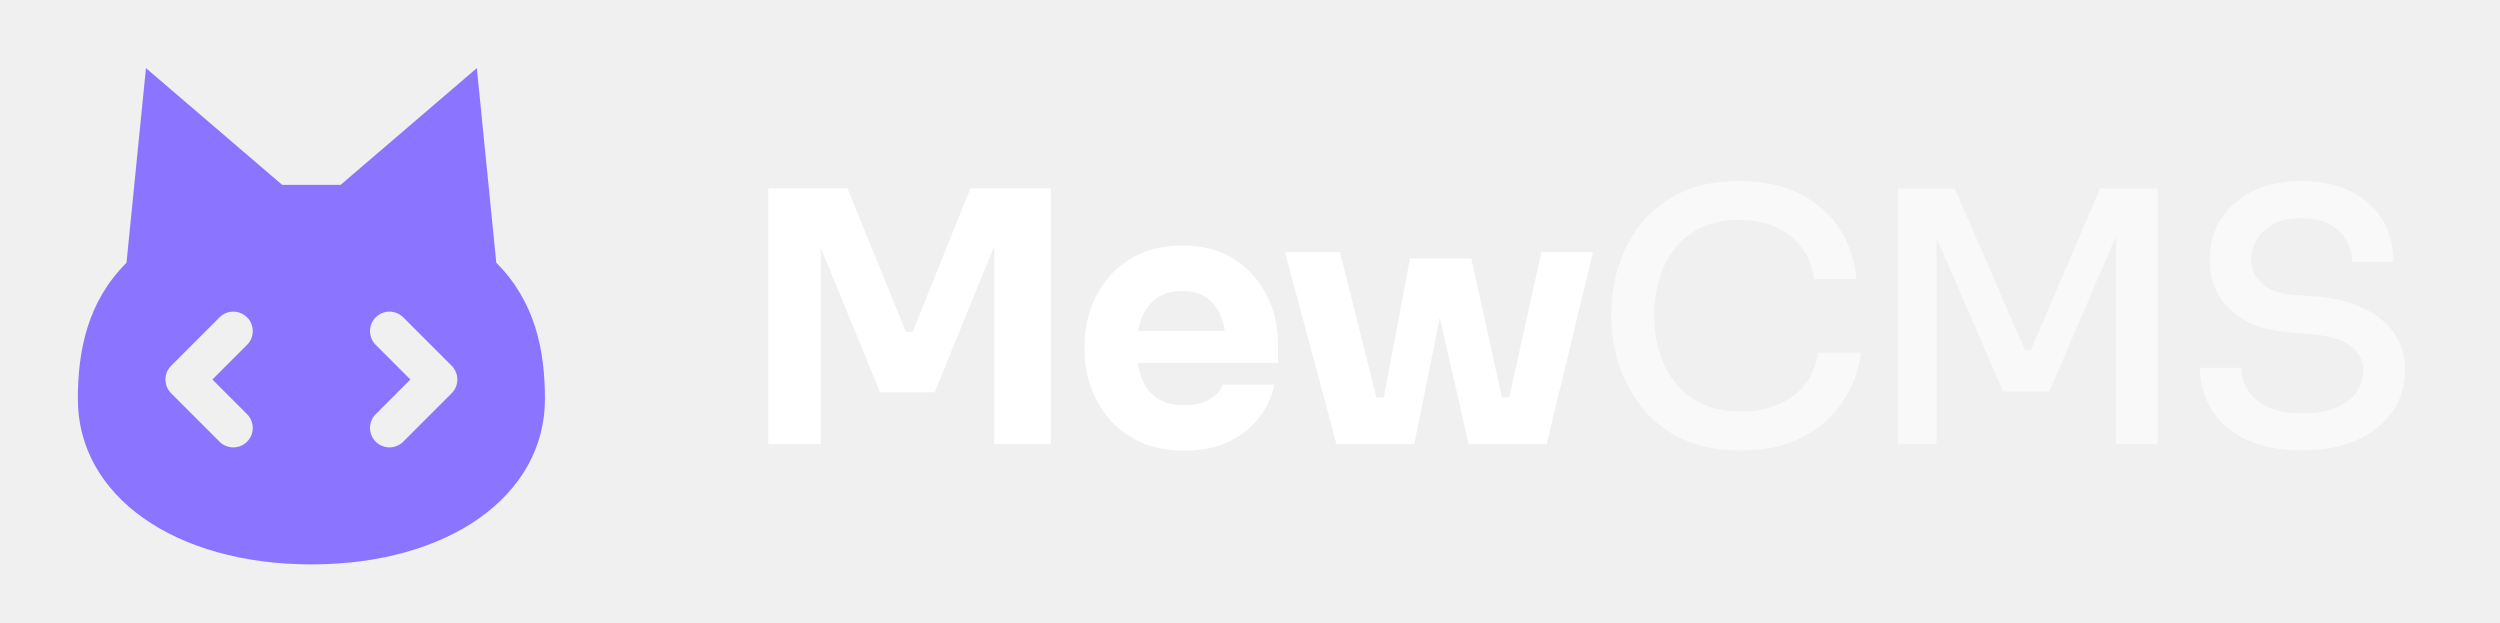
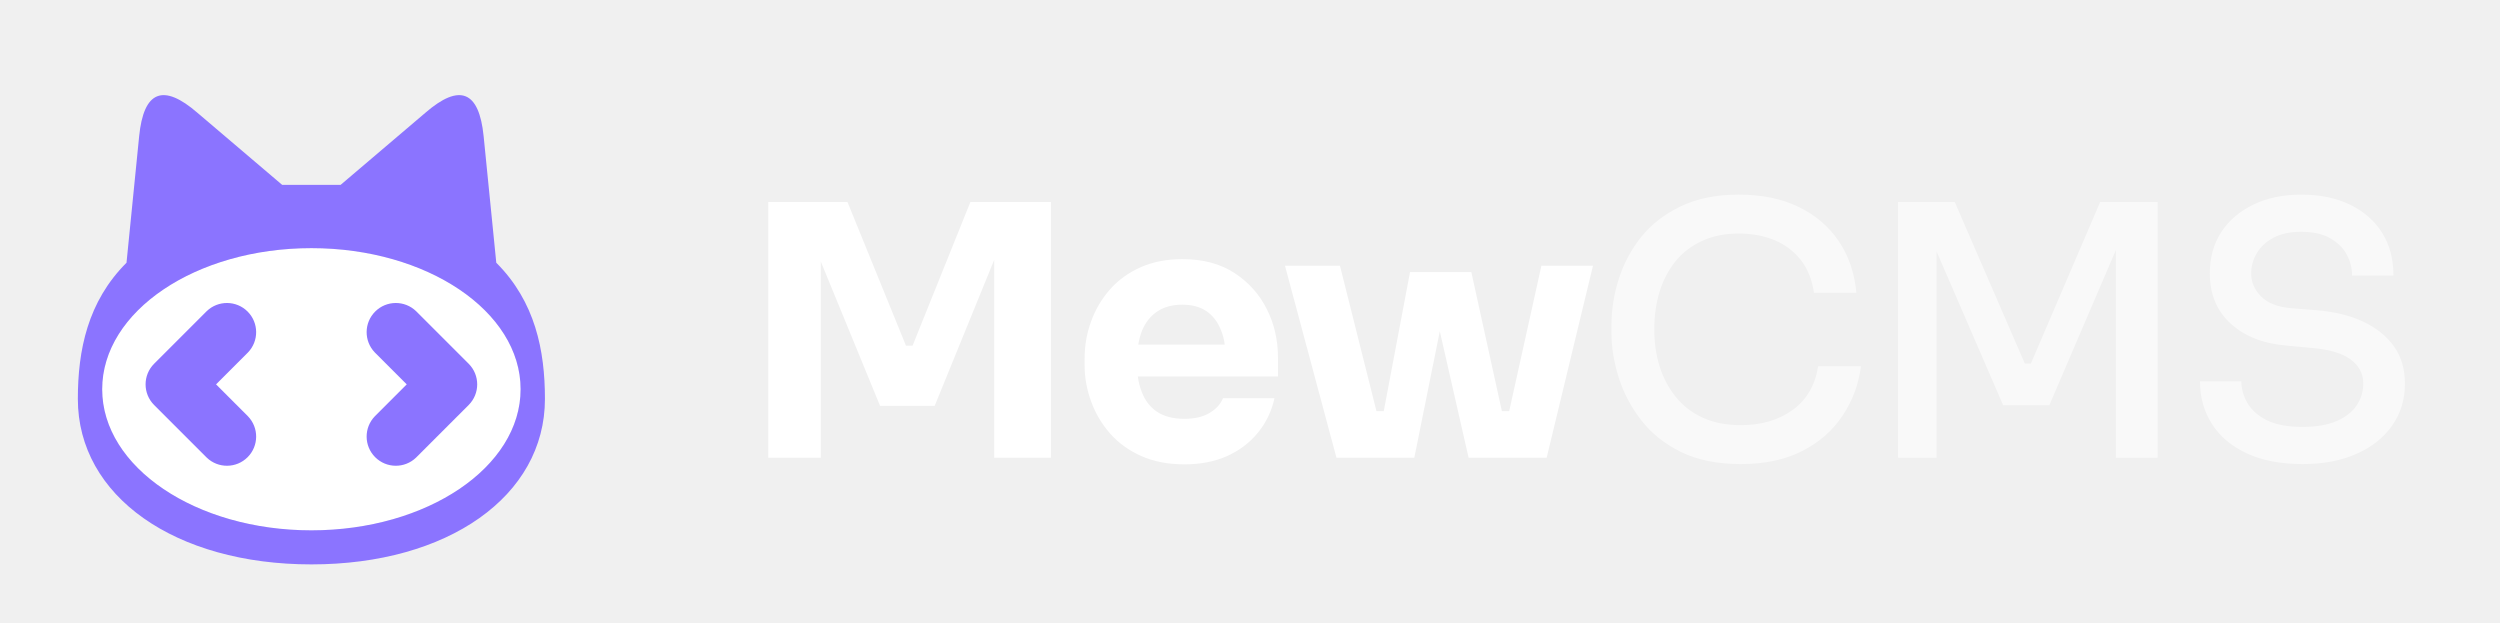
<svg xmlns="http://www.w3.org/2000/svg" width="256.91" height="64" viewBox="0 0 256.91 64" role="img">
-   <path fill="#8B74FF" fill-rule="evenodd" d="M13 27L15 7L29 19H35L49 7L51 27C55 31 56 36 56 41C56 51 46 58 32 58C18 58 8 51 8 41C8 36 9 31 13 27ZM25.414 35.414L21.828 39L25.414 42.586A2 2 0 0 1 22.586 45.414L17.586 40.414A2 2 0 0 1 17.586 37.586L22.586 32.586A2 2 0 0 1 25.414 35.414ZM38.586 35.414L42.172 39L38.586 42.586A2 2 0 0 0 41.414 45.414L46.414 40.414A2 2 0 0 0 46.414 37.586L41.414 32.586A2 2 0 0 0 38.586 35.414Z" />
-   <path fill="#FFFFFF" d="M78.95 45.64V19.36H87.09L93.1 34.12H93.78L99.72 19.36H108V45.64H102.17V25.3L96.05 40.31H90.44L84.35 25.48V45.64ZM121.72 46.32Q119.2 46.32 117.27 45.46Q115.35 44.6 114.07 43.14Q112.79 41.68 112.13 39.86Q111.46 38.04 111.46 36.14V35.42Q111.46 33.44 112.13 31.62Q112.79 29.8 114.05 28.36Q115.31 26.92 117.2 26.07Q119.09 25.23 121.5 25.23Q124.67 25.23 126.85 26.65Q129.03 28.07 130.18 30.36Q131.33 32.64 131.33 35.34V37.29H116.93Q117.04 38.15 117.33 38.87Q117.83 40.2 118.91 40.92Q119.99 41.64 121.72 41.64Q123.3 41.64 124.31 41.03Q125.32 40.42 125.68 39.52H130.97Q130.54 41.5 129.28 43.05Q128.02 44.6 126.11 45.46Q124.2 46.32 121.72 46.32ZM116.97 34.01H125.86Q125.75 33.18 125.46 32.5Q124.96 31.24 123.97 30.57Q122.98 29.91 121.5 29.91Q119.99 29.91 118.95 30.59Q117.9 31.28 117.36 32.57Q117.11 33.22 116.97 34.01ZM137.34 45.64 132.05 25.91H137.7L141.45 40.85H142.2L144.9 26.56H151.2L154.34 40.85H155.09L158.4 25.91H163.7L158.94 45.64H150.92L147.96 32.64L145.34 45.64Z" />
-   <path fill="#FFFFFF" fill-opacity="0.6" d="M178.89 46.29Q175.29 46.29 172.75 45.05Q170.21 43.8 168.65 41.77Q167.08 39.74 166.34 37.38Q165.6 35.02 165.6 32.82V32.03Q165.6 29.62 166.36 27.24Q167.12 24.87 168.68 22.92Q170.25 20.98 172.75 19.79Q175.25 18.6 178.67 18.6Q182.24 18.6 184.83 19.86Q187.42 21.12 188.95 23.37Q190.48 25.62 190.77 28.68H186.41Q186.12 26.67 185.06 25.32Q184 23.97 182.36 23.28Q180.72 22.6 178.67 22.6Q176.55 22.6 174.91 23.36Q173.27 24.11 172.19 25.44Q171.11 26.78 170.55 28.56Q170 30.34 170 32.46Q170 34.48 170.55 36.26Q171.11 38.04 172.23 39.41Q173.34 40.78 175.02 41.54Q176.69 42.29 178.89 42.29Q182.06 42.29 184.22 40.73Q186.38 39.16 186.84 36.24H191.24Q190.88 39.02 189.36 41.3Q187.85 43.59 185.22 44.94Q182.6 46.29 178.89 46.29ZM195.05 45.64V19.36H200.88L208.08 35.96H208.7L215.82 19.36H221.73V45.64H217.44V24.29L210.6 40.24H205.85L199.01 24.44V45.64ZM236.63 46.29Q233.25 46.29 230.89 45.19Q228.53 44.09 227.31 42.17Q226.08 40.24 226.08 37.79H230.33Q230.33 38.91 230.94 39.99Q231.56 41.07 232.92 41.77Q234.29 42.47 236.63 42.47Q238.76 42.47 240.14 41.86Q241.53 41.25 242.19 40.24Q242.86 39.23 242.86 38.01Q242.86 36.5 241.56 35.54Q240.27 34.59 237.68 34.37L235.05 34.12Q231.41 33.83 229.25 31.87Q227.09 29.91 227.09 26.7Q227.09 24.26 228.26 22.46Q229.43 20.66 231.56 19.63Q233.68 18.6 236.49 18.6Q239.37 18.6 241.49 19.63Q243.62 20.66 244.79 22.51Q245.96 24.36 245.96 26.92H241.71Q241.71 25.77 241.15 24.74Q240.59 23.72 239.44 23.07Q238.29 22.42 236.49 22.42Q234.76 22.42 233.63 23.03Q232.49 23.64 231.92 24.62Q231.34 25.59 231.34 26.7Q231.34 28.04 232.35 29.06Q233.36 30.09 235.44 30.27L238.04 30.48Q240.81 30.7 242.84 31.65Q244.88 32.61 246.01 34.19Q247.14 35.78 247.14 38.01Q247.14 40.46 245.83 42.33Q244.52 44.2 242.16 45.24Q239.8 46.29 236.63 46.29Z" />
+   <path fill="#FFFFFF" d="M10.5 40A21.5 14.5 0 0 1 53.5 40A21.5 14.5 0 0 1 10.5 40Z" />
+   <path fill="#8B74FF" fill-rule="evenodd" d="M13 27L14.3 14Q15 7 20.3 11.6L29 19H35L43.7 11.6Q49 7 49.7 14L51 27C55 31 56 36 56 41C56 51 46 58 32 58C18 58 8 51 8 41C8 36 9 31 13 27ZM10.5 40A21.5 14.5 0 0 1 53.5 40A21.5 14.5 0 0 1 10.5 40ZM25.481 36.221L22.203 39.5L25.481 42.779A3 3 0 0 1 21.239 47.021L15.839 41.621A3 3 0 0 1 15.839 37.379L21.239 31.979A3 3 0 0 1 25.481 36.221ZM38.519 36.221L41.797 39.5L38.519 42.779A3 3 0 0 0 42.761 47.021L48.161 41.621A3 3 0 0 0 48.161 37.379L42.761 31.979A3 3 0 0 0 38.519 36.221Z" />
+   <path fill="#FFFFFF" d="M78.95 47.04V20.76H87.09L93.1 35.52H93.78L99.72 20.76H108V47.04H102.17V26.7L96.05 41.71H90.44L84.35 26.88V47.04ZM121.72 47.72Q119.2 47.72 117.27 46.86Q115.35 46 114.07 44.54Q112.79 43.08 112.13 41.26Q111.46 39.44 111.46 37.54V36.82Q111.46 34.84 112.13 33.02Q112.79 31.2 114.05 29.76Q115.31 28.32 117.2 27.47Q119.09 26.63 121.5 26.63Q124.67 26.63 126.85 28.05Q129.03 29.47 130.18 31.76Q131.33 34.04 131.33 36.74V38.69H116.93Q117.04 39.55 117.33 40.27Q117.83 41.6 118.91 42.32Q119.99 43.04 121.72 43.04Q123.3 43.04 124.31 42.43Q125.32 41.82 125.68 40.92H130.97Q130.54 42.9 129.28 44.45Q128.02 46 126.11 46.86Q124.2 47.72 121.72 47.72ZM116.97 35.41H125.86Q125.75 34.58 125.46 33.9Q124.96 32.64 123.97 31.97Q122.98 31.31 121.5 31.31Q119.99 31.31 118.95 31.99Q117.9 32.68 117.36 33.97Q117.11 34.62 116.97 35.41ZM137.34 47.04 132.05 27.31H137.7L141.45 42.25H142.2L144.9 27.96H151.2L154.34 42.25H155.09L158.4 27.31H163.7L158.94 47.04H150.92L147.96 34.04L145.34 47.04Z" />
+   <path fill="#FFFFFF" fill-opacity="0.6" d="M178.89 47.69Q175.29 47.69 172.75 46.45Q170.21 45.2 168.65 43.17Q167.08 41.14 166.34 38.78Q165.6 36.42 165.6 34.22V33.43Q165.6 31.02 166.36 28.64Q167.12 26.27 168.68 24.32Q170.25 22.38 172.75 21.19Q175.25 20 178.67 20Q182.24 20 184.83 21.26Q187.42 22.52 188.95 24.77Q190.48 27.02 190.77 30.08H186.41Q186.12 28.07 185.06 26.72Q184 25.37 182.36 24.68Q180.72 24 178.67 24Q176.55 24 174.91 24.76Q173.27 25.51 172.19 26.84Q171.11 28.18 170.55 29.96Q170 31.74 170 33.86Q170 35.88 170.55 37.66Q171.11 39.44 172.23 40.81Q173.34 42.18 175.02 42.94Q176.69 43.69 178.89 43.69Q182.06 43.69 184.22 42.13Q186.38 40.56 186.84 37.64H191.24Q190.88 40.42 189.36 42.7Q187.85 44.99 185.22 46.34Q182.6 47.69 178.89 47.69ZM195.05 47.04V20.76H200.88L208.08 37.36H208.7L215.82 20.76H221.73V47.04H217.44V25.69L210.6 41.64H205.85L199.01 25.84V47.04ZM236.63 47.69Q233.25 47.69 230.89 46.59Q228.53 45.49 227.31 43.57Q226.08 41.64 226.08 39.19H230.33Q230.33 40.31 230.94 41.39Q231.56 42.47 232.92 43.17Q234.29 43.87 236.63 43.87Q238.76 43.87 240.14 43.26Q241.53 42.65 242.19 41.64Q242.86 40.63 242.86 39.41Q242.86 37.9 241.56 36.94Q240.27 35.99 237.68 35.77L235.05 35.52Q231.41 35.23 229.25 33.27Q227.09 31.31 227.09 28.1Q227.09 25.66 228.26 23.86Q229.43 22.06 231.56 21.03Q233.68 20 236.49 20Q239.37 20 241.49 21.03Q243.62 22.06 244.79 23.91Q245.96 25.76 245.96 28.32H241.71Q241.71 27.17 241.15 26.14Q240.59 25.12 239.44 24.47Q238.29 23.82 236.49 23.82Q234.76 23.82 233.63 24.43Q232.49 25.04 231.92 26.02Q231.34 26.99 231.34 28.1Q231.34 29.44 232.35 30.46Q233.36 31.49 235.44 31.67L238.04 31.88Q240.81 32.1 242.84 33.05Q244.88 34.01 246.01 35.59Q247.14 37.18 247.14 39.41Q247.14 41.86 245.83 43.73Q244.52 45.6 242.16 46.64Q239.8 47.69 236.63 47.69Z" />
</svg>
